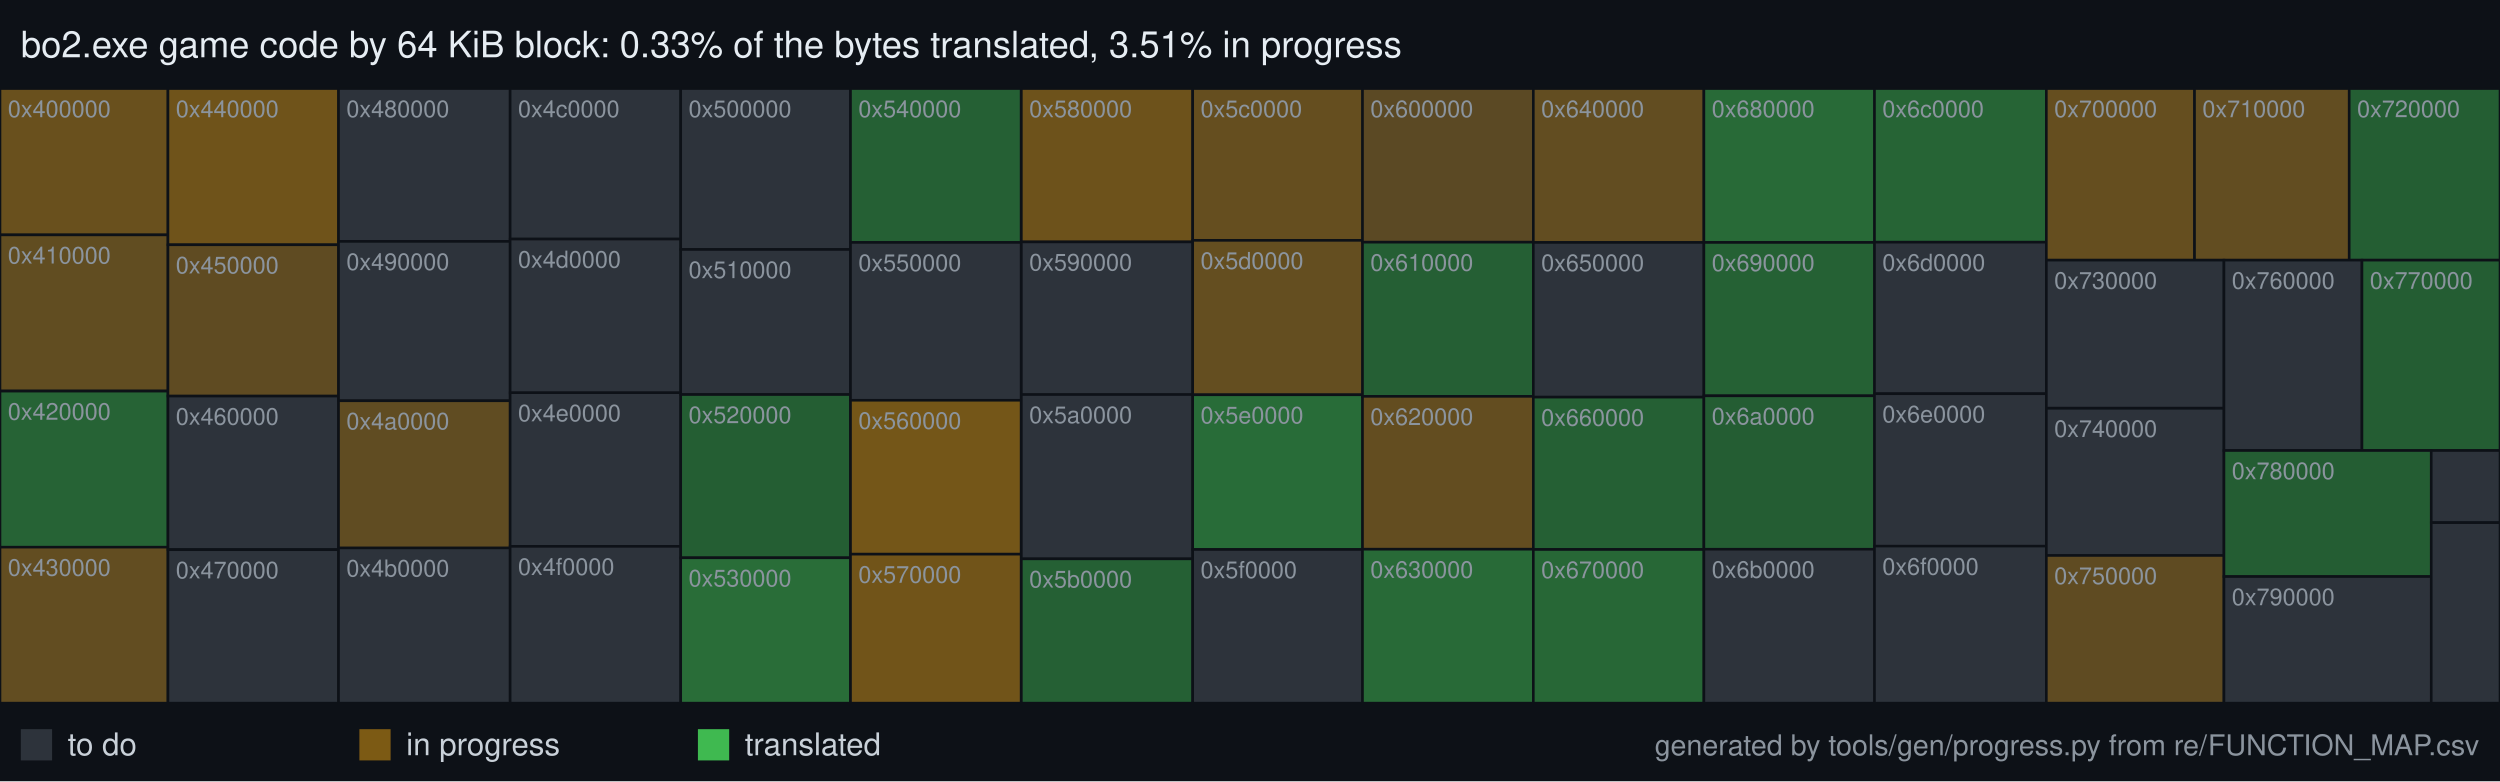
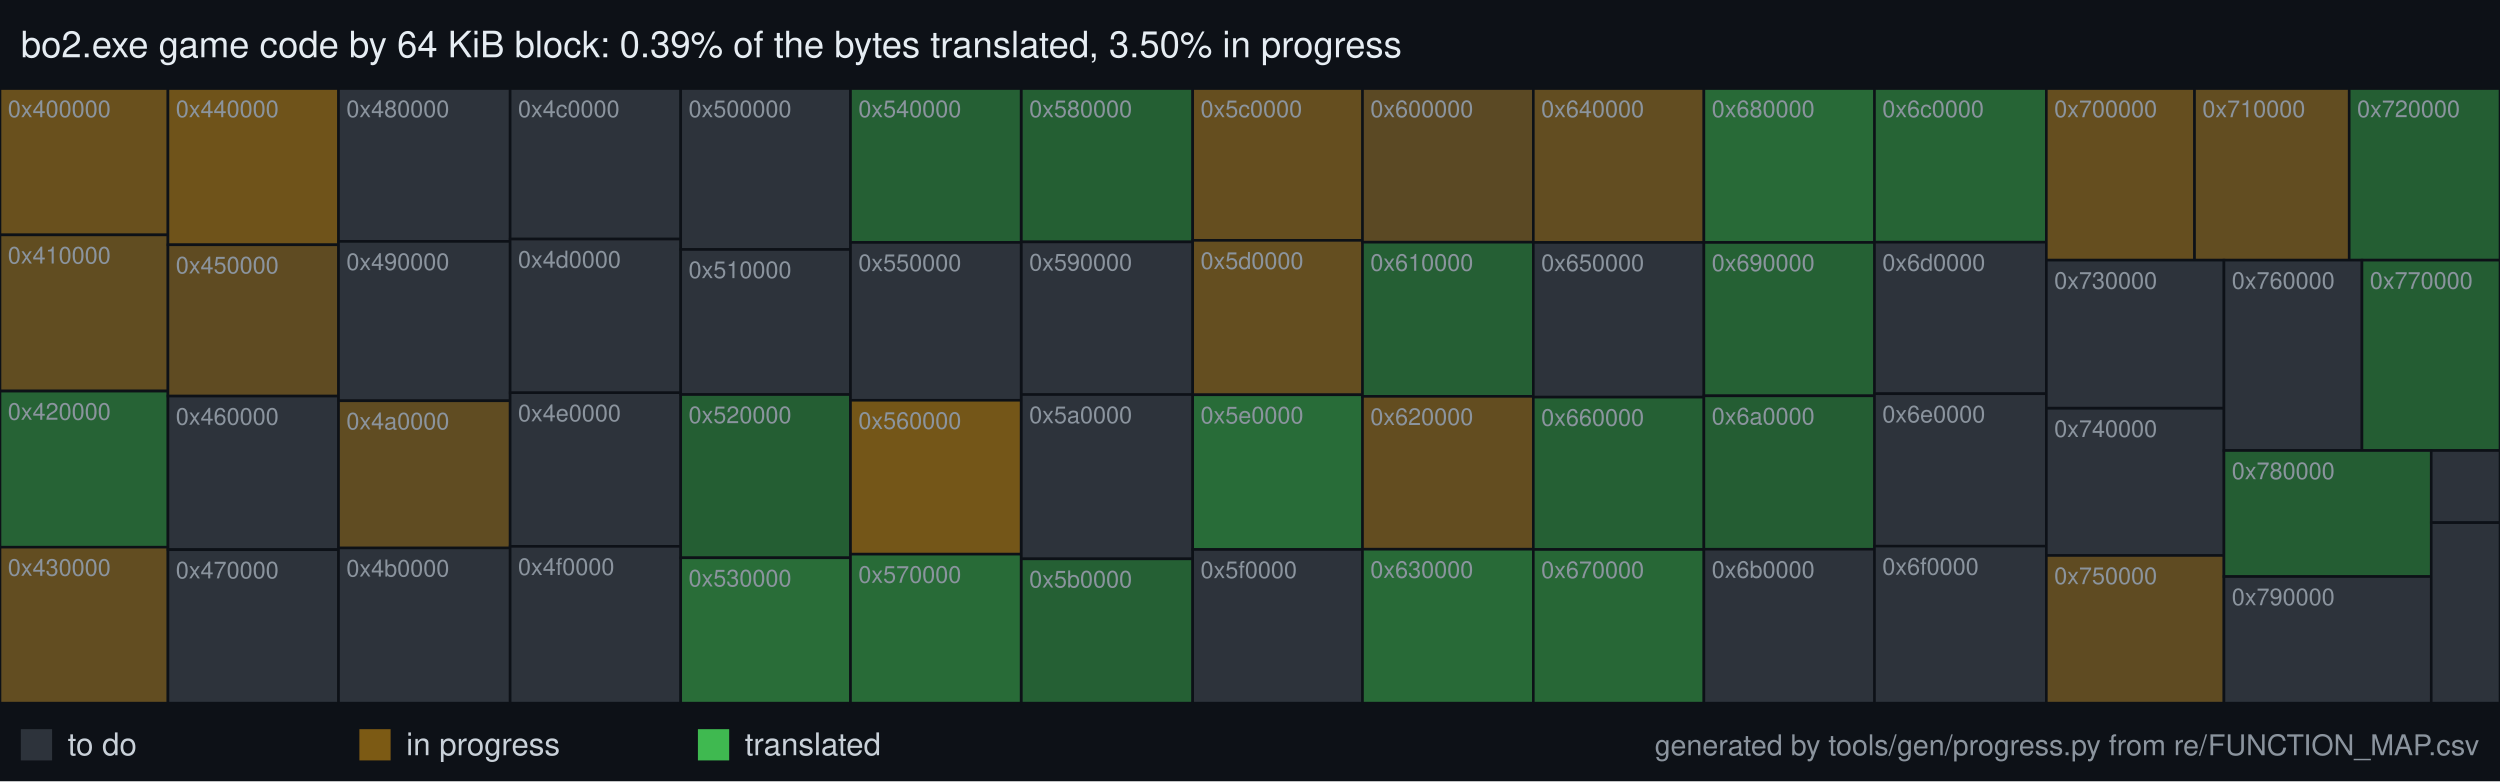
<svg xmlns="http://www.w3.org/2000/svg" width="960" height="300" viewBox="0 0 960 300" font-family="Segoe UI, Helvetica, Arial, sans-serif">
  <rect width="960" height="300" fill="#0d1117" />
-   <text x="8" y="22" fill="#e6edf3" font-size="14">bo2.exe game code by 64 KiB block: 0.33% of the bytes translated, 3.51% in progress</text>
+   <text x="8" y="22" fill="#e6edf3" font-size="14">bo2.exe game code by 64 KiB block: 0.39% of the bytes translated, 3.50% in progress</text>
  <rect x="0.0" y="34.0" width="64.5" height="56.2" fill="#69501d" stroke="#0d1117" stroke-width="1" />
  <text x="3.0" y="45.0" fill="#8b949e" font-size="9">0x400000</text>
  <rect x="0.0" y="90.2" width="64.5" height="59.9" fill="#614d21" stroke="#0d1117" stroke-width="1" />
  <text x="3.0" y="101.2" fill="#8b949e" font-size="9">0x410000</text>
  <rect x="0.0" y="150.2" width="64.5" height="60.0" fill="#266335" stroke="#0d1117" stroke-width="1" />
  <text x="3.0" y="161.2" fill="#8b949e" font-size="9">0x420000</text>
  <rect x="0.0" y="210.1" width="64.5" height="59.9" fill="#624d21" stroke="#0d1117" stroke-width="1" />
  <text x="3.0" y="221.1" fill="#8b949e" font-size="9">0x430000</text>
  <rect x="64.5" y="34.0" width="65.5" height="60.0" fill="#6f531a" stroke="#0d1117" stroke-width="1" />
  <text x="67.5" y="45.0" fill="#8b949e" font-size="9">0x440000</text>
  <rect x="64.5" y="94.0" width="65.5" height="58.1" fill="#5f4b22" stroke="#0d1117" stroke-width="1" />
  <text x="67.5" y="105.0" fill="#8b949e" font-size="9">0x450000</text>
  <rect x="64.5" y="152.1" width="65.5" height="58.9" fill="#2d333b" stroke="#0d1117" stroke-width="1" />
  <text x="67.5" y="163.1" fill="#8b949e" font-size="9">0x460000</text>
  <rect x="64.5" y="211.1" width="65.5" height="58.9" fill="#2d333b" stroke="#0d1117" stroke-width="1" />
  <text x="67.5" y="222.1" fill="#8b949e" font-size="9">0x470000</text>
  <rect x="130.0" y="34.0" width="65.9" height="58.7" fill="#2d333b" stroke="#0d1117" stroke-width="1" />
  <text x="133.0" y="45.0" fill="#8b949e" font-size="9">0x480000</text>
  <rect x="130.0" y="92.7" width="65.9" height="61.2" fill="#2d333b" stroke="#0d1117" stroke-width="1" />
  <text x="133.0" y="103.7" fill="#8b949e" font-size="9">0x490000</text>
  <rect x="130.0" y="153.9" width="65.9" height="56.6" fill="#604c22" stroke="#0d1117" stroke-width="1" />
  <text x="133.0" y="164.9" fill="#8b949e" font-size="9">0x4a0000</text>
  <rect x="130.0" y="210.4" width="65.9" height="59.6" fill="#2d333b" stroke="#0d1117" stroke-width="1" />
  <text x="133.0" y="221.4" fill="#8b949e" font-size="9">0x4b0000</text>
  <rect x="195.9" y="34.0" width="65.5" height="57.8" fill="#2d333b" stroke="#0d1117" stroke-width="1" />
  <text x="198.9" y="45.0" fill="#8b949e" font-size="9">0x4c0000</text>
  <rect x="195.9" y="91.8" width="65.5" height="59.1" fill="#2d333b" stroke="#0d1117" stroke-width="1" />
  <text x="198.9" y="102.8" fill="#8b949e" font-size="9">0x4d0000</text>
  <rect x="195.9" y="150.8" width="65.5" height="59.0" fill="#2d333b" stroke="#0d1117" stroke-width="1" />
  <text x="198.9" y="161.8" fill="#8b949e" font-size="9">0x4e0000</text>
  <rect x="195.9" y="209.8" width="65.5" height="60.2" fill="#2d333b" stroke="#0d1117" stroke-width="1" />
  <text x="198.9" y="220.8" fill="#8b949e" font-size="9">0x4f0000</text>
  <rect x="261.4" y="34.0" width="65.2" height="61.8" fill="#2d333b" stroke="#0d1117" stroke-width="1" />
  <text x="264.4" y="45.0" fill="#8b949e" font-size="9">0x500000</text>
  <rect x="261.4" y="95.8" width="65.2" height="55.7" fill="#2d333b" stroke="#0d1117" stroke-width="1" />
  <text x="264.4" y="106.8" fill="#8b949e" font-size="9">0x510000</text>
  <rect x="261.4" y="151.5" width="65.2" height="62.7" fill="#245e33" stroke="#0d1117" stroke-width="1" />
  <text x="264.4" y="162.5" fill="#8b949e" font-size="9">0x520000</text>
  <rect x="261.4" y="214.2" width="65.2" height="55.8" fill="#296d38" stroke="#0d1117" stroke-width="1" />
  <text x="264.4" y="225.2" fill="#8b949e" font-size="9">0x530000</text>
  <rect x="326.6" y="34.0" width="65.5" height="59.1" fill="#256034" stroke="#0d1117" stroke-width="1" />
  <text x="329.6" y="45.0" fill="#8b949e" font-size="9">0x540000</text>
  <rect x="326.6" y="93.1" width="65.5" height="60.6" fill="#2d333b" stroke="#0d1117" stroke-width="1" />
  <text x="329.6" y="104.1" fill="#8b949e" font-size="9">0x550000</text>
  <rect x="326.6" y="153.7" width="65.5" height="59.1" fill="#745618" stroke="#0d1117" stroke-width="1" />
  <text x="329.6" y="164.7" fill="#8b949e" font-size="9">0x560000</text>
-   <rect x="326.6" y="212.8" width="65.5" height="57.2" fill="#715419" stroke="#0d1117" stroke-width="1" />
+   <rect x="326.6" y="212.8" width="65.5" height="57.2" fill="#286b37" stroke="#0d1117" stroke-width="1" />
  <text x="329.6" y="223.8" fill="#8b949e" font-size="9">0x570000</text>
-   <rect x="392.2" y="34.0" width="65.8" height="58.9" fill="#6d521b" stroke="#0d1117" stroke-width="1" />
+   <rect x="392.2" y="34.0" width="65.8" height="58.9" fill="#245f33" stroke="#0d1117" stroke-width="1" />
  <text x="395.2" y="45.0" fill="#8b949e" font-size="9">0x580000</text>
  <rect x="392.2" y="92.9" width="65.8" height="58.7" fill="#2d333b" stroke="#0d1117" stroke-width="1" />
  <text x="395.2" y="103.9" fill="#8b949e" font-size="9">0x590000</text>
  <rect x="392.2" y="151.5" width="65.8" height="63.1" fill="#2d333b" stroke="#0d1117" stroke-width="1" />
  <text x="395.2" y="162.5" fill="#8b949e" font-size="9">0x5a0000</text>
  <rect x="392.2" y="214.6" width="65.8" height="55.4" fill="#256034" stroke="#0d1117" stroke-width="1" />
  <text x="395.2" y="225.6" fill="#8b949e" font-size="9">0x5b0000</text>
  <rect x="458.0" y="34.0" width="65.3" height="58.3" fill="#654e1f" stroke="#0d1117" stroke-width="1" />
  <text x="461.0" y="45.0" fill="#8b949e" font-size="9">0x5c0000</text>
  <rect x="458.0" y="92.3" width="65.3" height="59.3" fill="#644e20" stroke="#0d1117" stroke-width="1" />
  <text x="461.0" y="103.3" fill="#8b949e" font-size="9">0x5d0000</text>
  <rect x="458.0" y="151.6" width="65.3" height="59.4" fill="#286c38" stroke="#0d1117" stroke-width="1" />
  <text x="461.0" y="162.6" fill="#8b949e" font-size="9">0x5e0000</text>
  <rect x="458.0" y="211.0" width="65.3" height="59.0" fill="#2d333b" stroke="#0d1117" stroke-width="1" />
  <text x="461.0" y="222.0" fill="#8b949e" font-size="9">0x5f0000</text>
  <rect x="523.2" y="34.0" width="65.6" height="59.0" fill="#5b4924" stroke="#0d1117" stroke-width="1" />
  <text x="526.2" y="45.0" fill="#8b949e" font-size="9">0x600000</text>
  <rect x="523.2" y="93.0" width="65.6" height="59.3" fill="#255f34" stroke="#0d1117" stroke-width="1" />
  <text x="526.2" y="104.0" fill="#8b949e" font-size="9">0x610000</text>
  <rect x="523.2" y="152.2" width="65.6" height="58.7" fill="#634d20" stroke="#0d1117" stroke-width="1" />
  <text x="526.2" y="163.2" fill="#8b949e" font-size="9">0x620000</text>
  <rect x="523.2" y="210.9" width="65.6" height="59.1" fill="#286a37" stroke="#0d1117" stroke-width="1" />
  <text x="526.2" y="221.9" fill="#8b949e" font-size="9">0x630000</text>
  <rect x="588.8" y="34.0" width="65.5" height="59.1" fill="#624d21" stroke="#0d1117" stroke-width="1" />
  <text x="591.8" y="45.0" fill="#8b949e" font-size="9">0x640000</text>
  <rect x="588.8" y="93.1" width="65.5" height="59.4" fill="#2d333b" stroke="#0d1117" stroke-width="1" />
  <text x="591.8" y="104.1" fill="#8b949e" font-size="9">0x650000</text>
  <rect x="588.8" y="152.5" width="65.5" height="58.5" fill="#256034" stroke="#0d1117" stroke-width="1" />
  <text x="591.8" y="163.5" fill="#8b949e" font-size="9">0x660000</text>
  <rect x="588.8" y="211.0" width="65.5" height="59.0" fill="#276736" stroke="#0d1117" stroke-width="1" />
  <text x="591.8" y="222.0" fill="#8b949e" font-size="9">0x670000</text>
  <rect x="654.3" y="34.0" width="65.6" height="59.1" fill="#286a37" stroke="#0d1117" stroke-width="1" />
  <text x="657.3" y="45.0" fill="#8b949e" font-size="9">0x680000</text>
  <rect x="654.3" y="93.1" width="65.6" height="58.9" fill="#256134" stroke="#0d1117" stroke-width="1" />
  <text x="657.3" y="104.1" fill="#8b949e" font-size="9">0x690000</text>
  <rect x="654.3" y="152.0" width="65.6" height="59.0" fill="#245d33" stroke="#0d1117" stroke-width="1" />
  <text x="657.3" y="163.0" fill="#8b949e" font-size="9">0x6a0000</text>
  <rect x="654.3" y="210.9" width="65.6" height="59.1" fill="#2d333b" stroke="#0d1117" stroke-width="1" />
  <text x="657.3" y="221.9" fill="#8b949e" font-size="9">0x6b0000</text>
  <rect x="719.8" y="34.0" width="66.0" height="59.0" fill="#266435" stroke="#0d1117" stroke-width="1" />
  <text x="722.8" y="45.0" fill="#8b949e" font-size="9">0x6c0000</text>
  <rect x="719.8" y="93.0" width="66.0" height="58.2" fill="#2d333b" stroke="#0d1117" stroke-width="1" />
  <text x="722.8" y="104.0" fill="#8b949e" font-size="9">0x6d0000</text>
  <rect x="719.8" y="151.2" width="66.0" height="58.6" fill="#2d333b" stroke="#0d1117" stroke-width="1" />
  <text x="722.8" y="162.2" fill="#8b949e" font-size="9">0x6e0000</text>
  <rect x="719.8" y="209.7" width="66.0" height="60.3" fill="#2d333b" stroke="#0d1117" stroke-width="1" />
  <text x="722.8" y="220.7" fill="#8b949e" font-size="9">0x6f0000</text>
  <rect x="785.8" y="34.0" width="56.9" height="65.9" fill="#654e1f" stroke="#0d1117" stroke-width="1" />
  <text x="788.8" y="45.0" fill="#8b949e" font-size="9">0x700000</text>
  <rect x="842.7" y="34.0" width="59.4" height="65.9" fill="#624d21" stroke="#0d1117" stroke-width="1" />
  <text x="845.7" y="45.0" fill="#8b949e" font-size="9">0x710000</text>
  <rect x="902.1" y="34.0" width="57.9" height="65.9" fill="#245e33" stroke="#0d1117" stroke-width="1" />
  <text x="905.1" y="45.0" fill="#8b949e" font-size="9">0x720000</text>
  <rect x="785.8" y="99.9" width="68.2" height="56.8" fill="#2d333b" stroke="#0d1117" stroke-width="1" />
  <text x="788.8" y="110.9" fill="#8b949e" font-size="9">0x730000</text>
  <rect x="785.8" y="156.8" width="68.2" height="56.6" fill="#2d333b" stroke="#0d1117" stroke-width="1" />
  <text x="788.8" y="167.8" fill="#8b949e" font-size="9">0x740000</text>
  <rect x="785.8" y="213.3" width="68.2" height="56.7" fill="#5f4b22" stroke="#0d1117" stroke-width="1" />
  <text x="788.8" y="224.3" fill="#8b949e" font-size="9">0x750000</text>
  <rect x="854.0" y="99.9" width="53.0" height="73.1" fill="#2d333b" stroke="#0d1117" stroke-width="1" />
  <text x="857.0" y="110.9" fill="#8b949e" font-size="9">0x760000</text>
  <rect x="907.0" y="99.9" width="53.0" height="73.1" fill="#245d33" stroke="#0d1117" stroke-width="1" />
  <text x="910.0" y="110.9" fill="#8b949e" font-size="9">0x770000</text>
  <rect x="854.0" y="173.0" width="79.6" height="48.4" fill="#245d33" stroke="#0d1117" stroke-width="1" />
  <text x="857.0" y="184.0" fill="#8b949e" font-size="9">0x780000</text>
  <rect x="854.0" y="221.4" width="79.6" height="48.6" fill="#2d333b" stroke="#0d1117" stroke-width="1" />
  <text x="857.0" y="232.4" fill="#8b949e" font-size="9">0x790000</text>
  <rect x="933.6" y="173.0" width="26.4" height="27.7" fill="#2d333b" stroke="#0d1117" stroke-width="1" />
  <rect x="933.6" y="200.7" width="26.4" height="69.3" fill="#2d333b" stroke="#0d1117" stroke-width="1" />
  <rect x="8" y="280" width="12" height="12" fill="#2d333b" />
  <text x="26" y="290" fill="#c9d1d9" font-size="12">to do</text>
  <rect x="138" y="280" width="12" height="12" fill="#7c5a14" />
  <text x="156" y="290" fill="#c9d1d9" font-size="12">in progress</text>
  <rect x="268" y="280" width="12" height="12" fill="#3fb950" />
  <text x="286" y="290" fill="#c9d1d9" font-size="12">translated</text>
  <text x="952" y="290" fill="#8b949e" font-size="11" text-anchor="end">generated by tools/gen/progress.py from re/FUNCTION_MAP.csv</text>
</svg>
